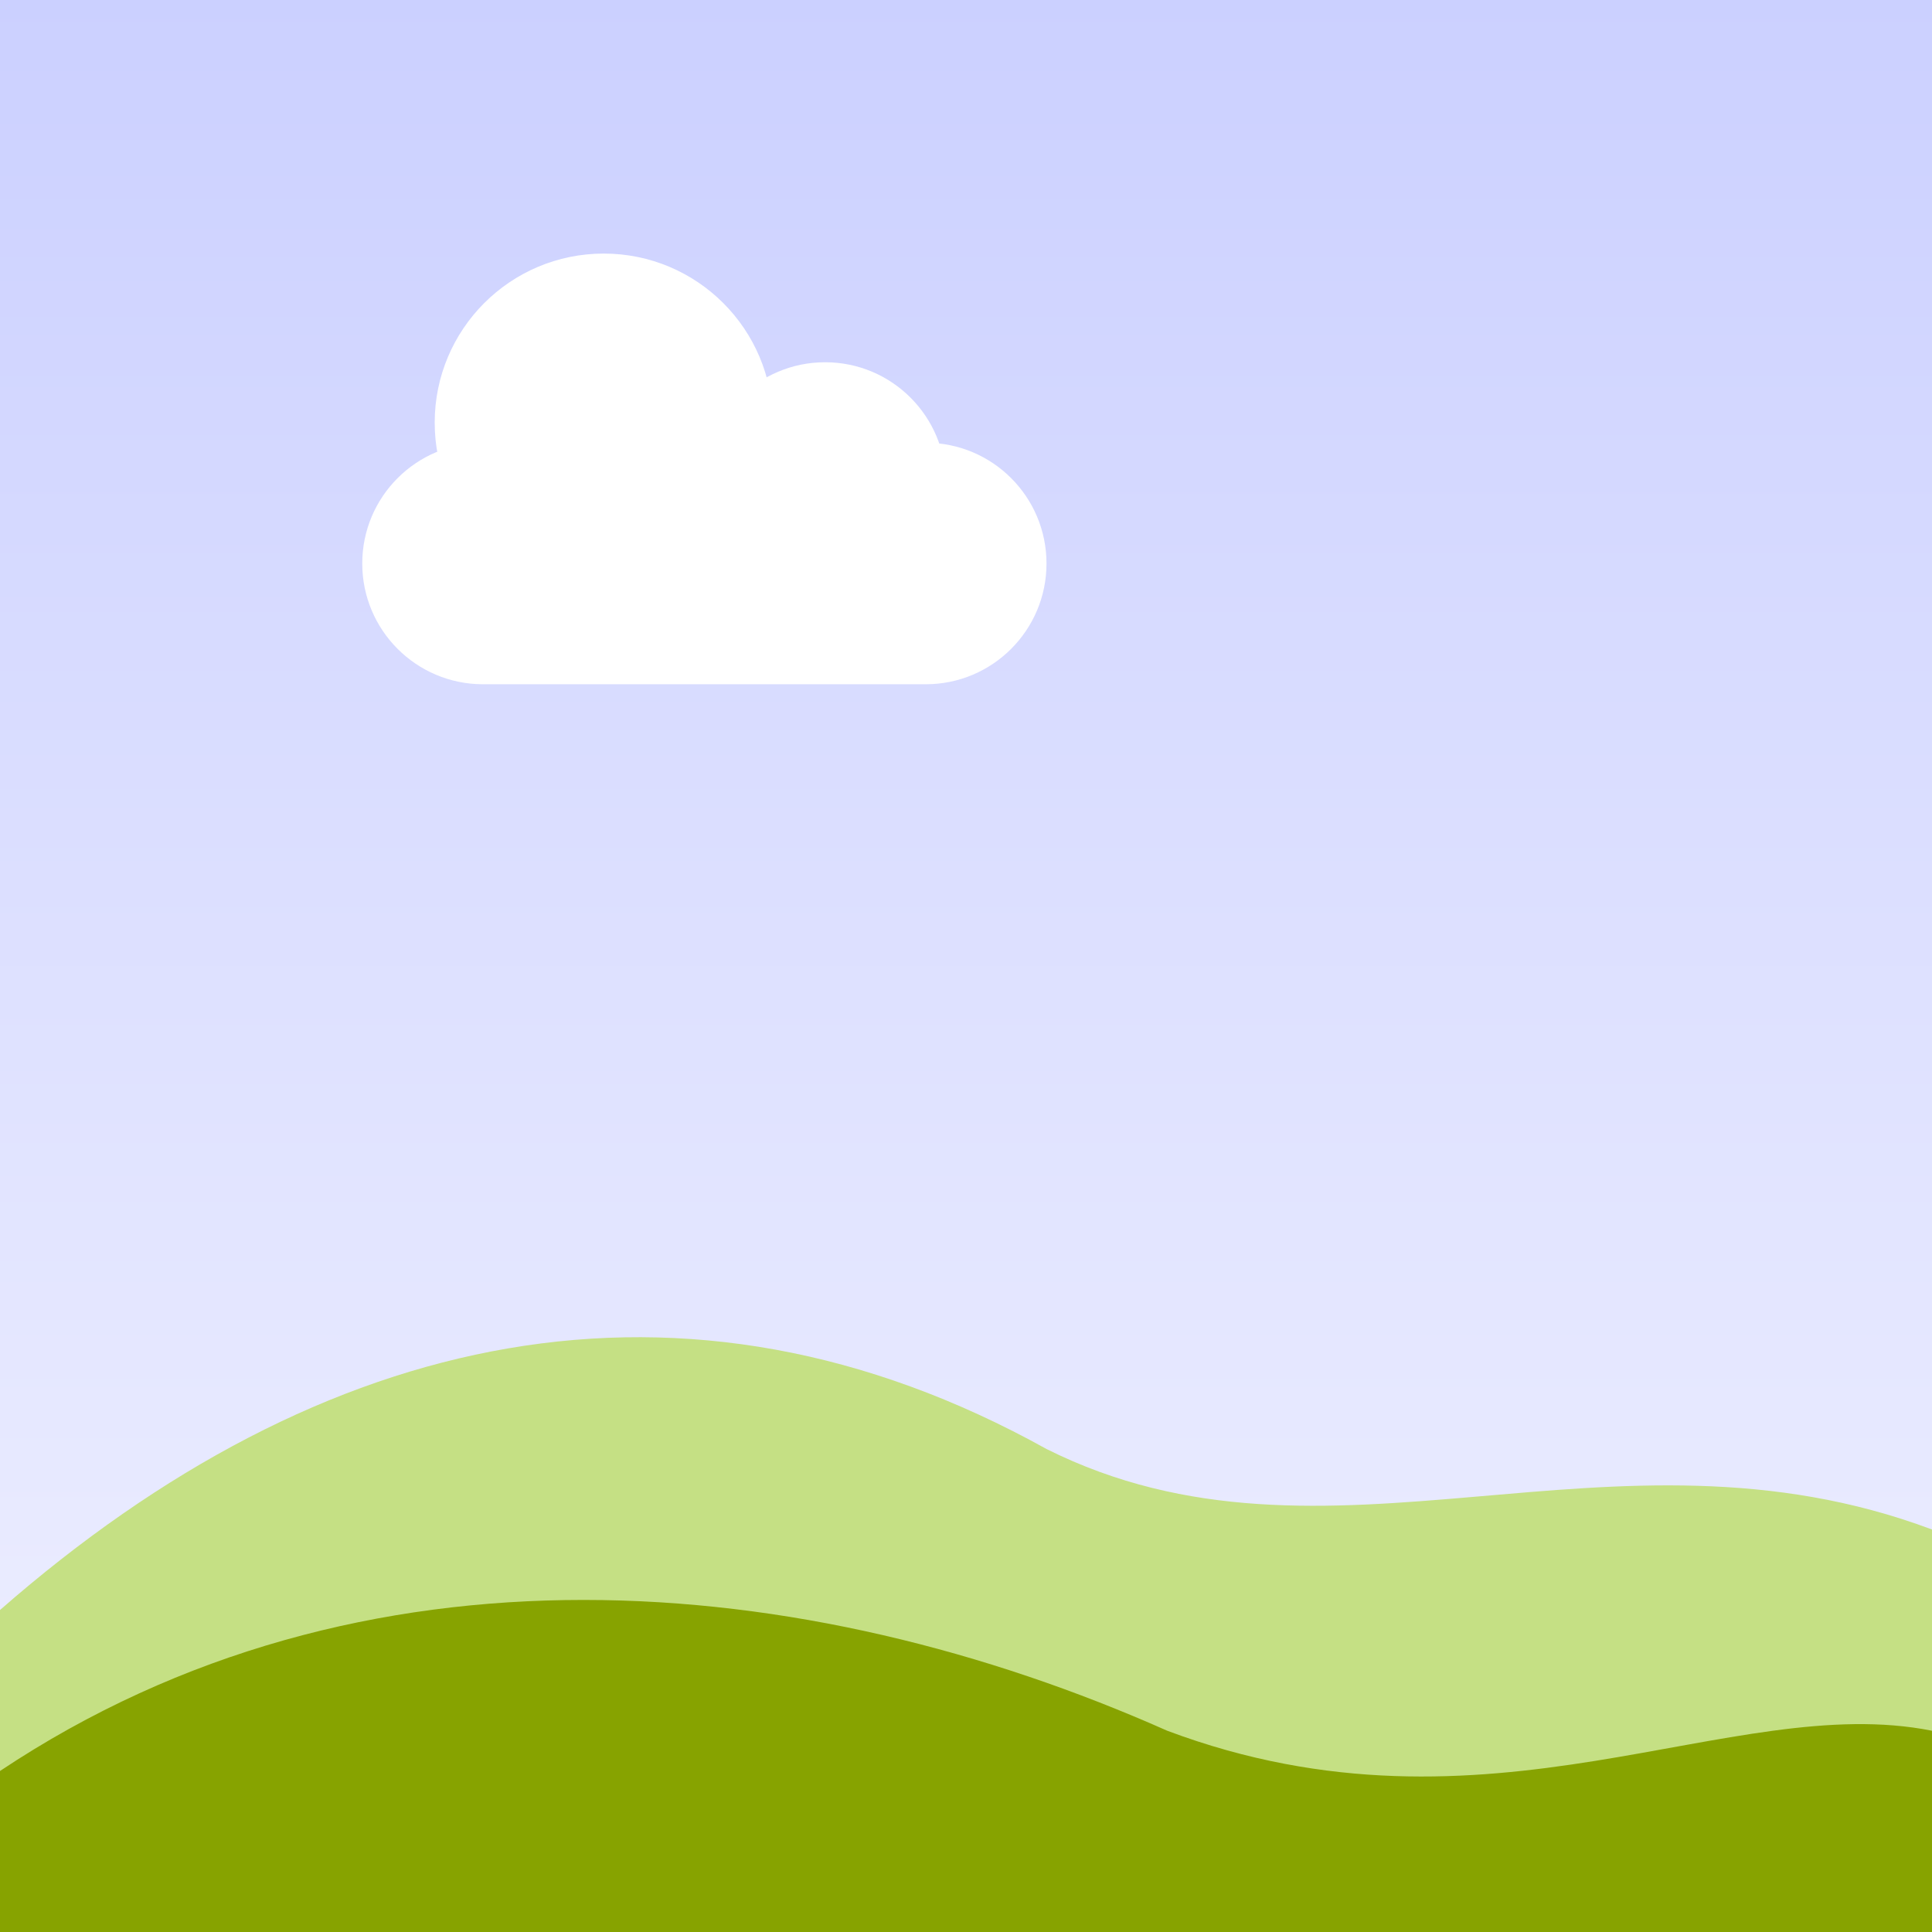
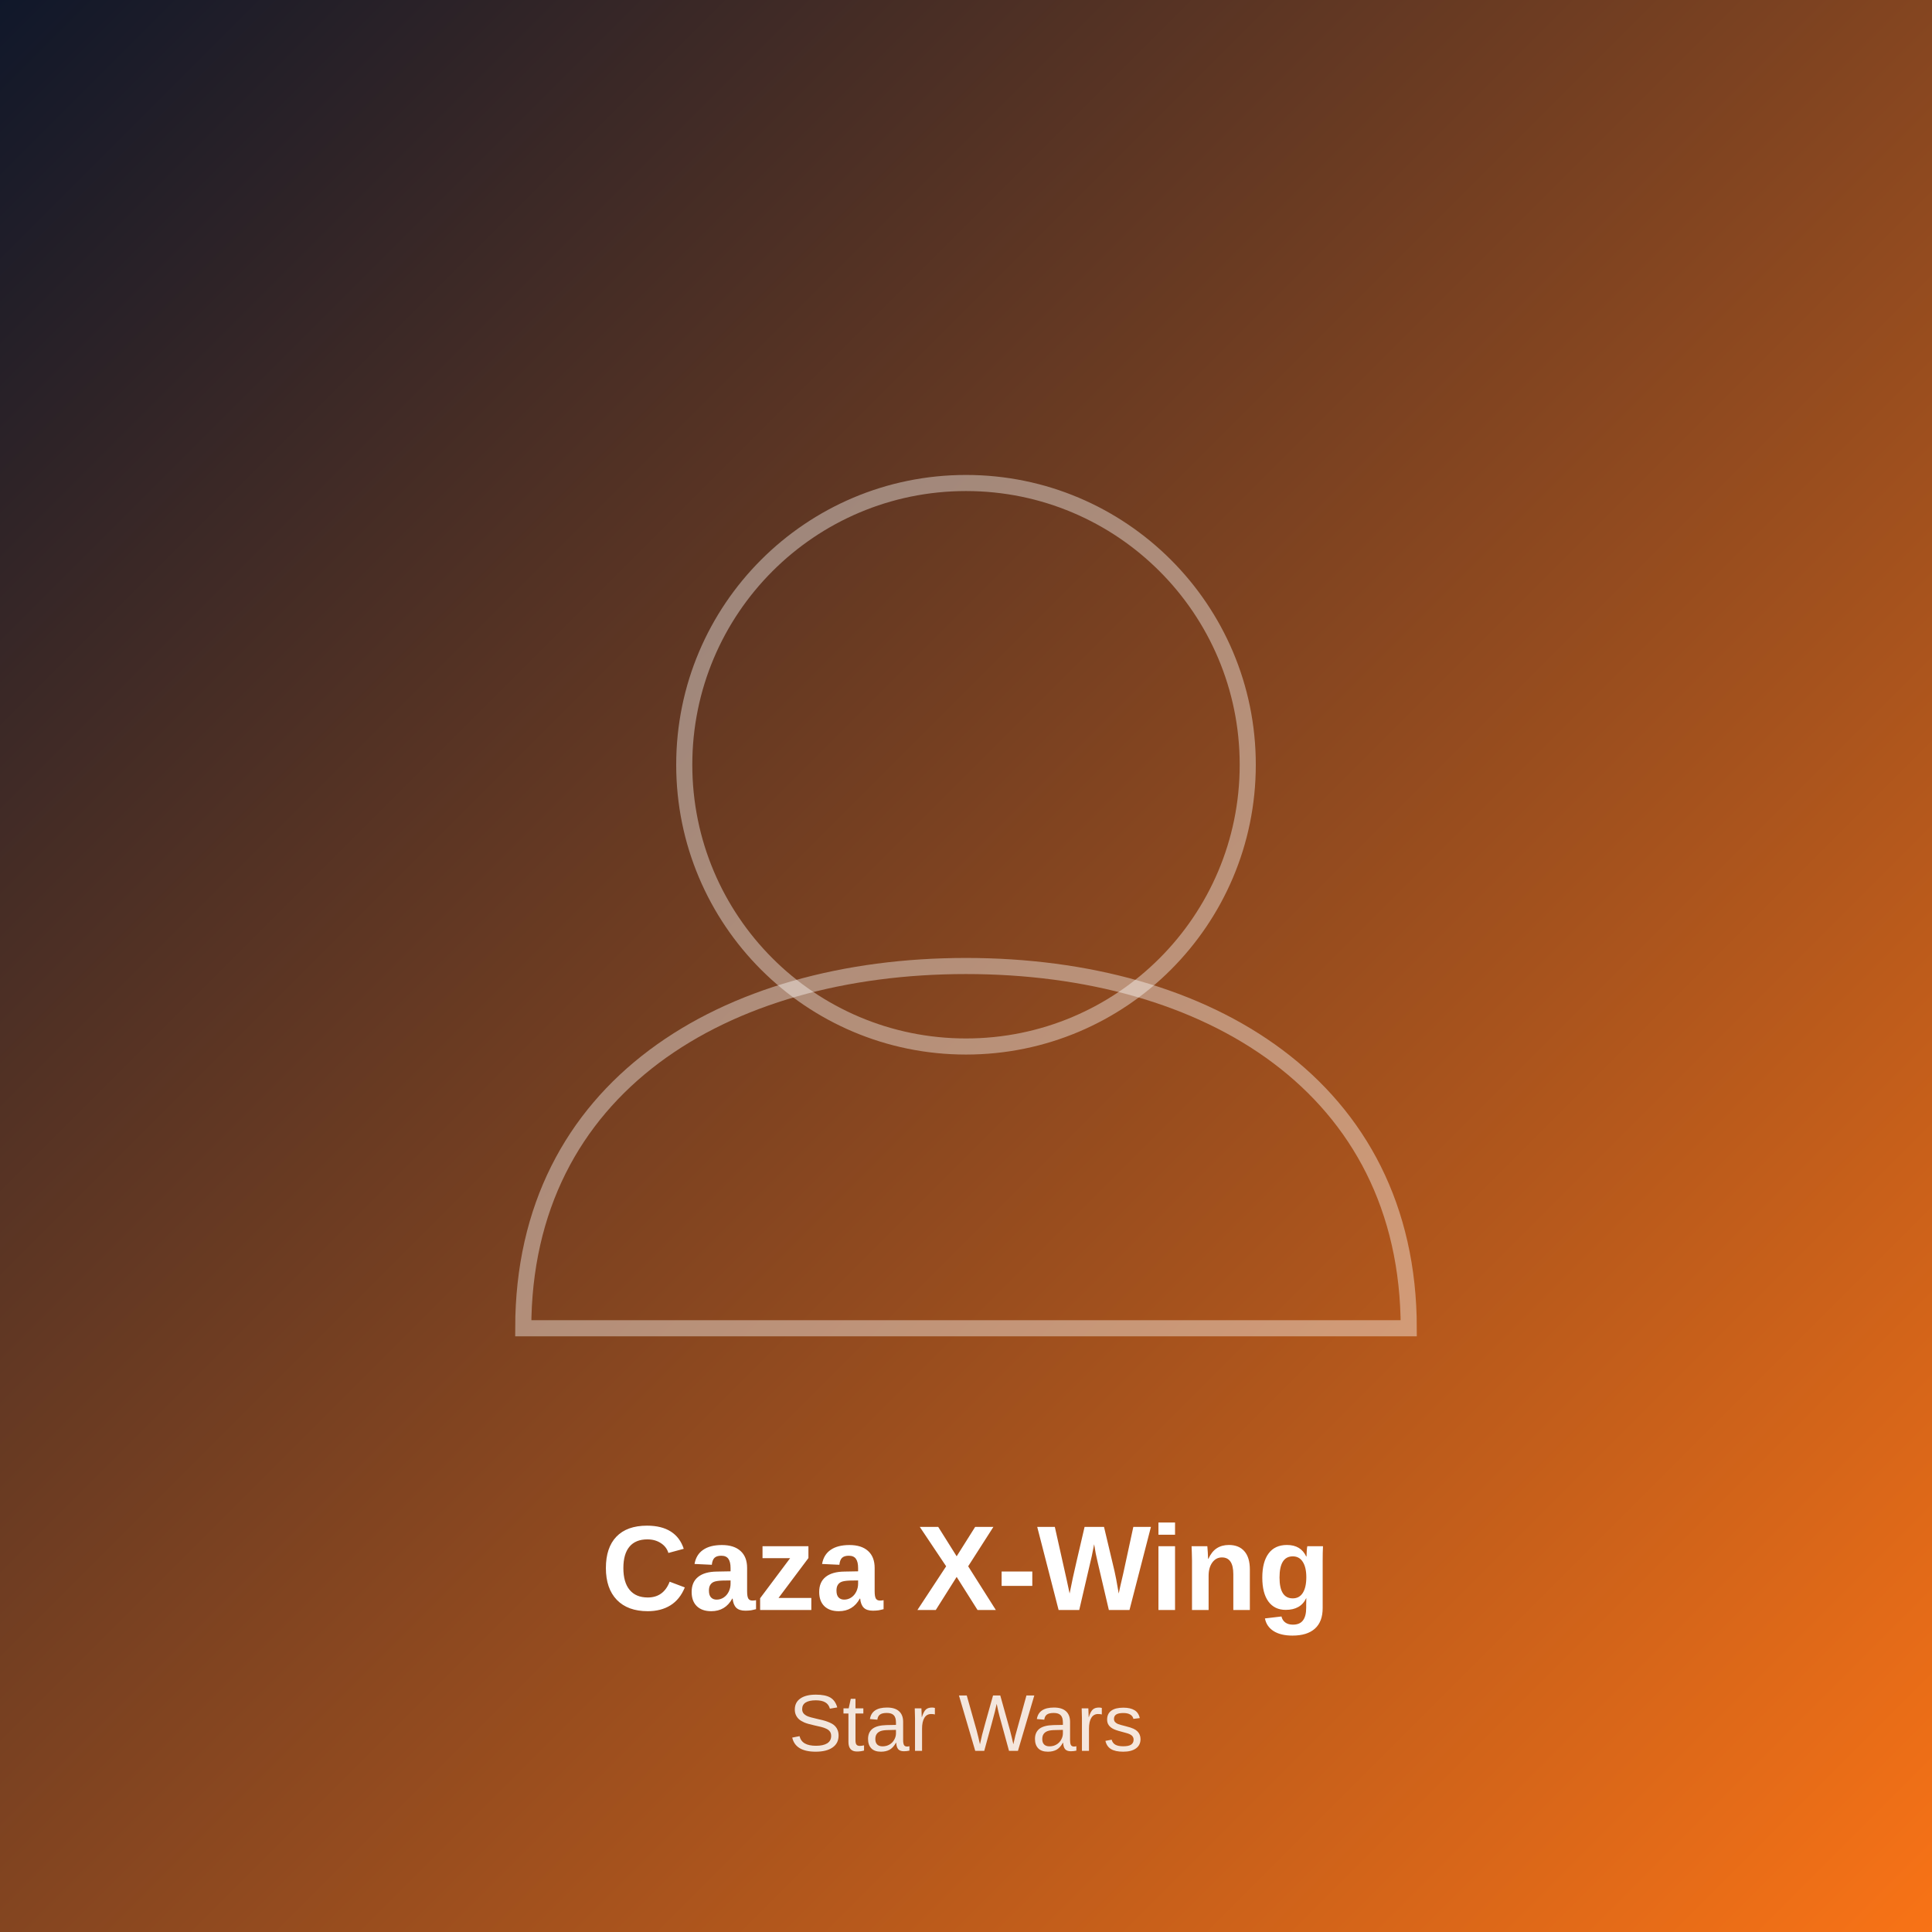
- <svg xmlns="http://www.w3.org/2000/svg" width="480" height="480" viewBox="0 0 480 480" role="img" aria-label="Imagen de relleno">
+ <svg xmlns="http://www.w3.org/2000/svg" width="480" height="480" viewBox="0 0 480 480" role="img" aria-label="Caza X-Wing">
  <defs>
-     <linearGradient id="cielo" x1="0" y1="0" x2="0" y2="1">
-       <stop offset="0" stop-color="#CBD0FF" />
-       <stop offset="1" stop-color="#F0F1FF" />
+     <linearGradient id="g" x1="0" y1="0" x2="1" y2="1">
+       <stop offset="0" stop-color="#0f172a" />
+       <stop offset="1" stop-color="#f97316" />
    </linearGradient>
  </defs>
-   <rect width="480" height="480" fill="url(#cielo)" />
-   <g fill="#ffffff">
-     <rect x="90" y="110" width="170" height="60" rx="30" />
-     <circle cx="150" cy="105" r="42" />
-     <circle cx="205" cy="120" r="30" />
+   <rect width="480" height="480" fill="url(#g)" />
+   <g fill="none" stroke="#ffffff" stroke-opacity="0.4" stroke-width="4">
+     <circle cx="240" cy="190" r="70" />
+     <path d="M130 330c0-60 50-90 110-90s110 30 110 90z" />
  </g>
-   <path d="M0 400 C80 330 170 310 260 360 C330 395 400 350 480 380 L480 480 L0 480 Z" fill="#C5E084" />
-   <path d="M0 440 C90 380 200 390 290 430 C370 460 430 420 480 430 L480 480 L0 480 Z" fill="#87A300" />
+   <text x="240" y="400" text-anchor="middle" font-family="Arial, sans-serif" font-size="30" font-weight="700" fill="#ffffff">Caza X-Wing</text>
+   <text x="240" y="435" text-anchor="middle" font-family="Arial, sans-serif" font-size="20" fill="#ffffff" fill-opacity="0.85">Star Wars</text>
</svg>
